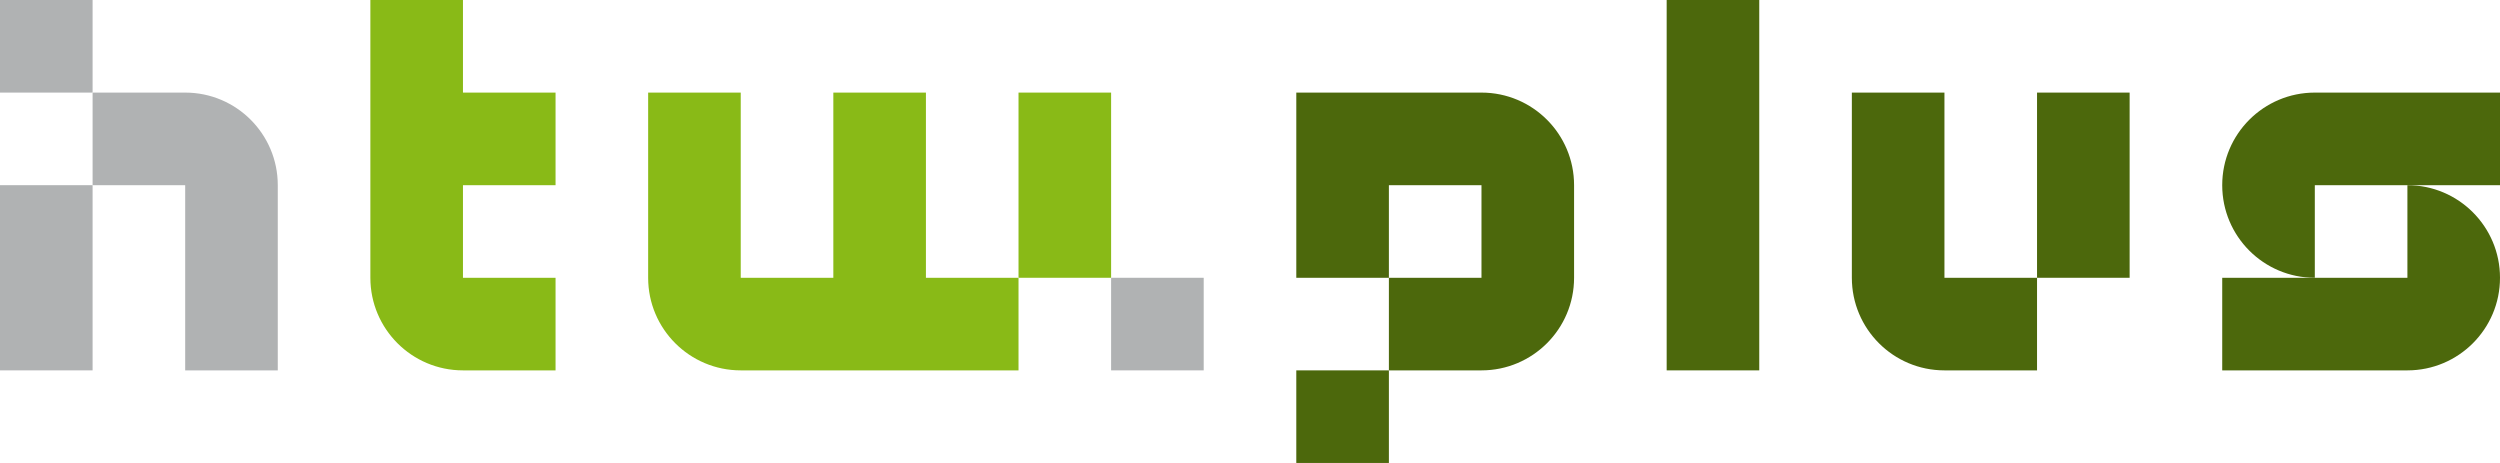
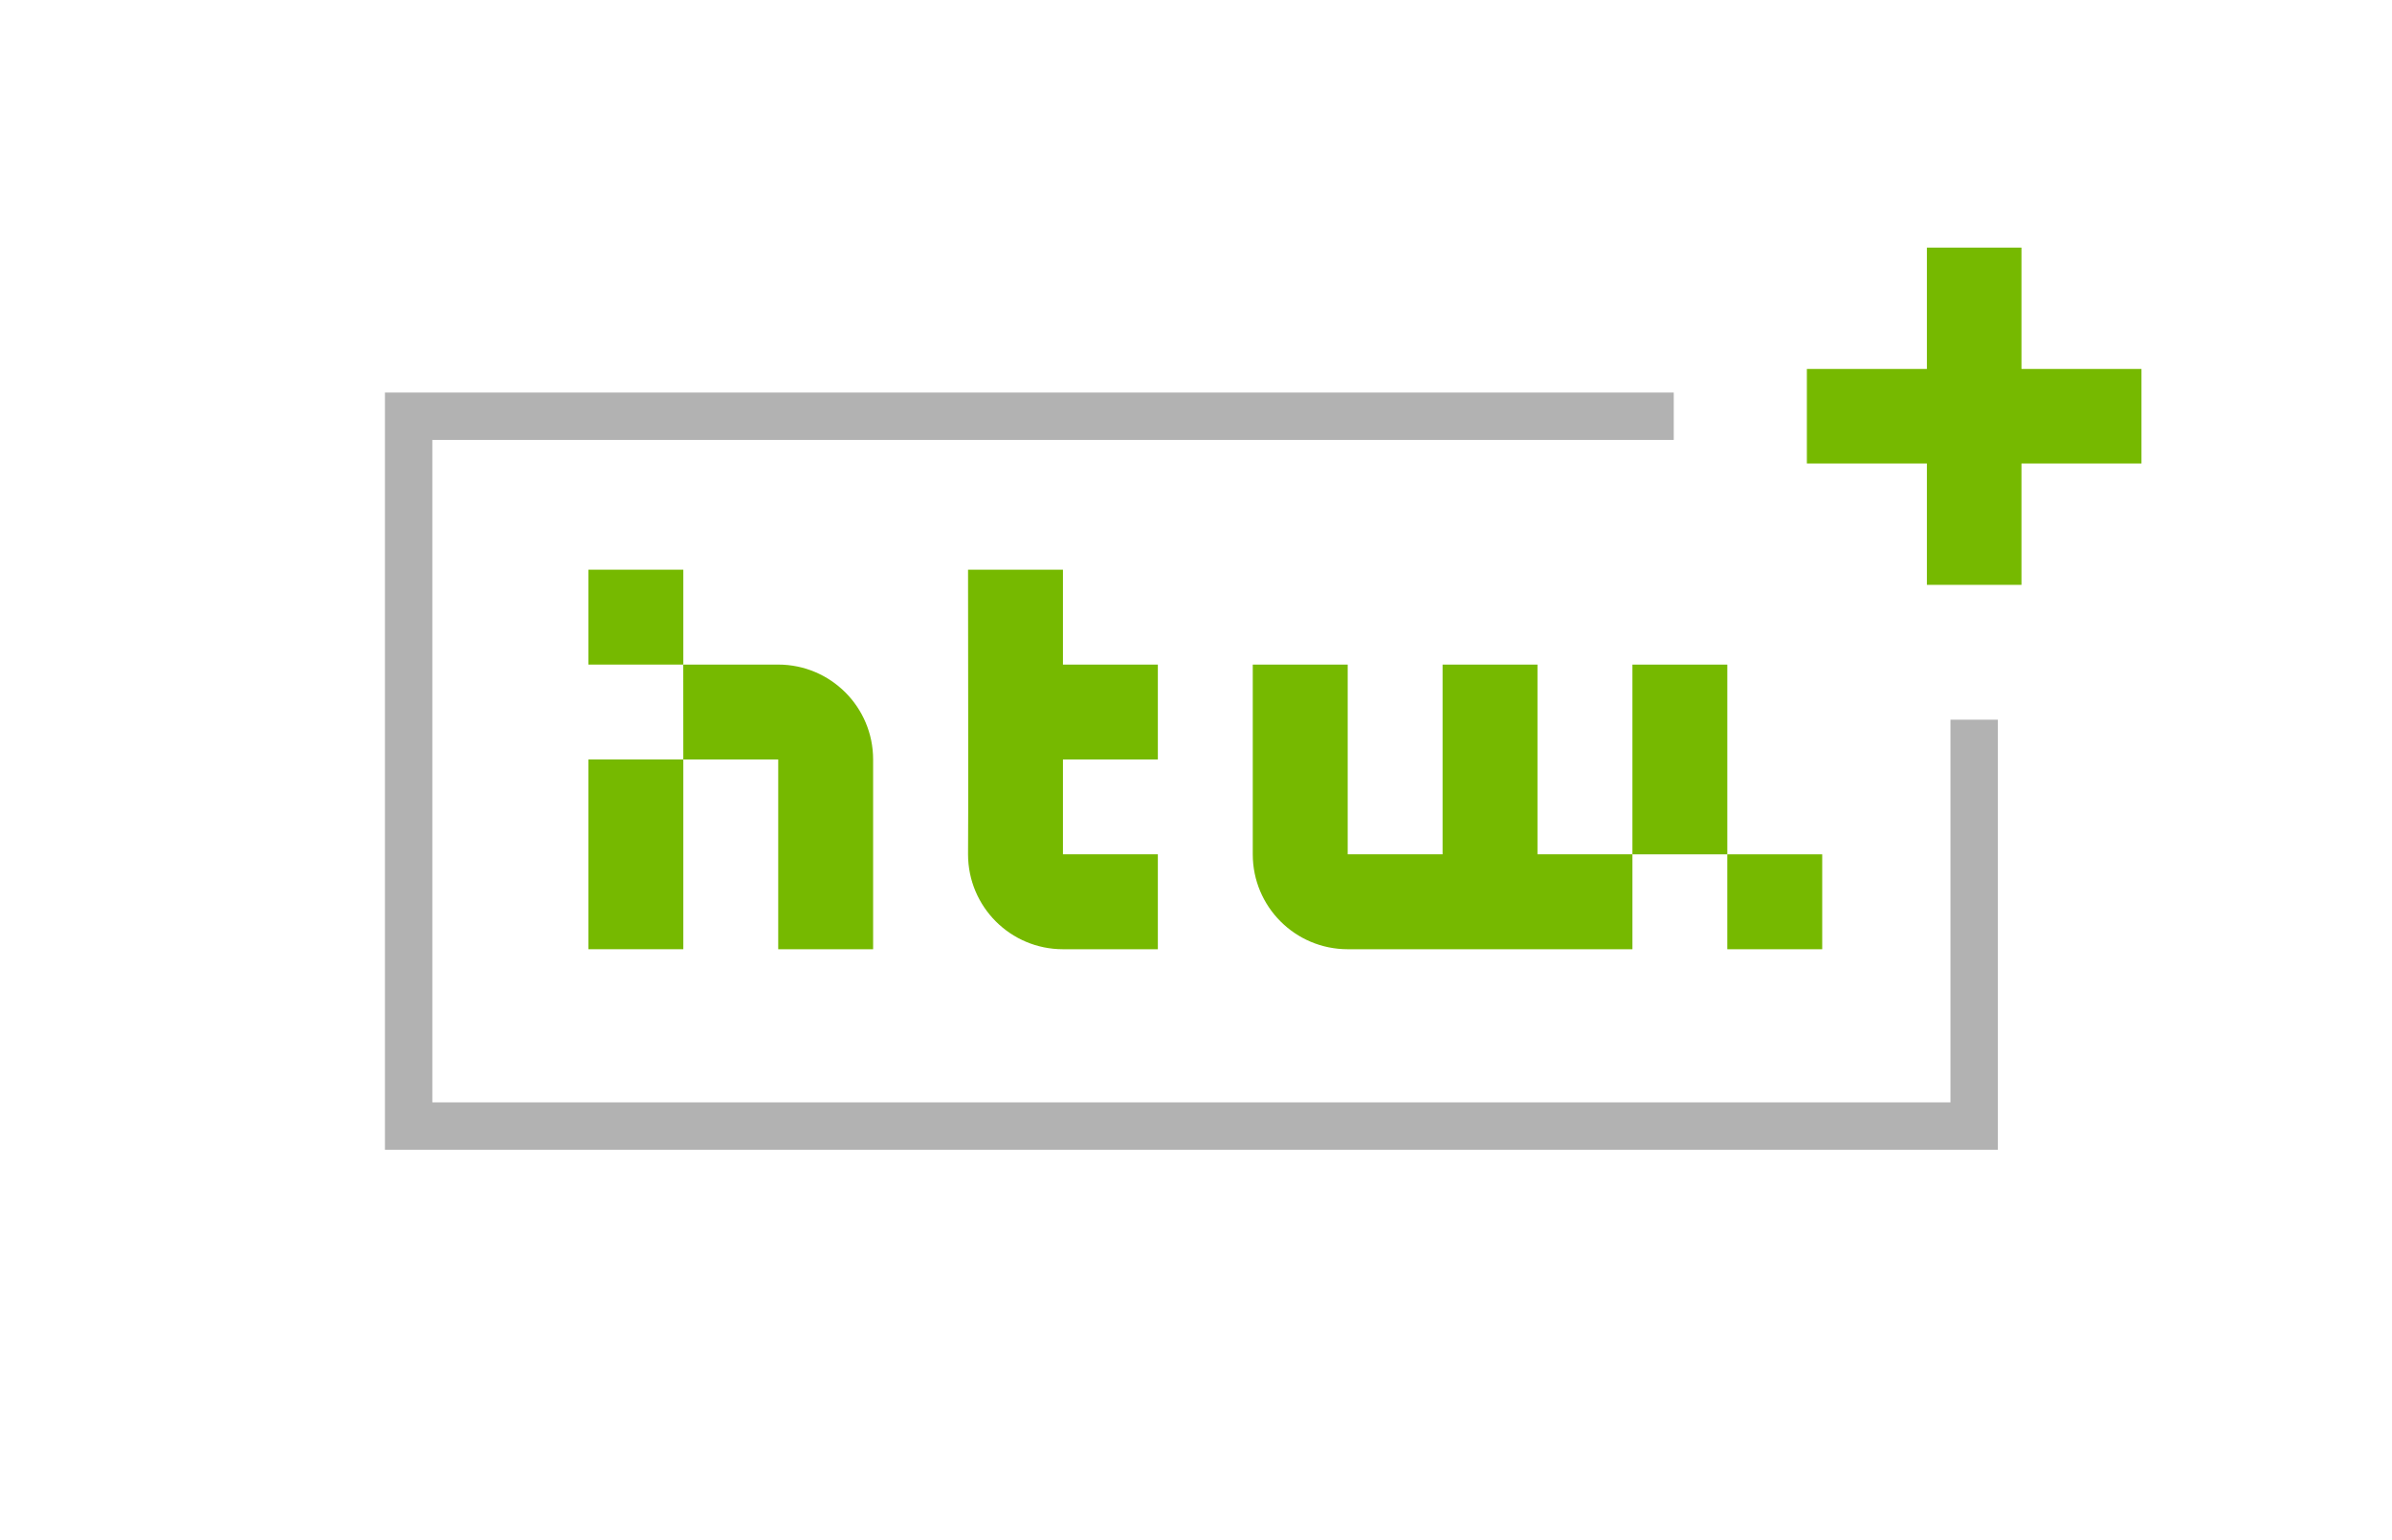
- <svg xmlns="http://www.w3.org/2000/svg" version="1.1" width="486" height="90" id="svg2985" viewBox="0 0 486 90">
-   <defs id="defs2989" />
-   <rect width="18" height="18" x="216" y="54" id="rect2997-48" style="fill:#b0b2b3;fill-opacity:1;stroke:#00a4df;stroke-width:0;stroke-miterlimit:4;stroke-opacity:0.941;stroke-dasharray:none" />
-   <path d="m 72,0 0,18 0,18 0,18 c 0,9.941 8.059,18 18,18 l 18,0 0,-18 -18,0 0,-18 18,0 0,-18 -18,0 0,-18 -18,0 z" id="rect2997-48-8" style="fill:#89ba17;fill-opacity:1;stroke:#00a4df;stroke-width:0;stroke-miterlimit:4;stroke-opacity:0.941;stroke-dasharray:none" />
-   <path d="m 126,18 0,18 0,18 c 0,9.941 8.059,18 18,18 l 18,0 18,0 18,0 0,-18 -18,0 0,-18 0,-18 -18,0 0,18 0,18 -18,0 0,-18 0,-18 -18,0 z" id="rect2997-48-8-7" style="fill:#89ba17;fill-opacity:1;stroke:#00a4df;stroke-width:0;stroke-miterlimit:4;stroke-opacity:0.941;stroke-dasharray:none" />
-   <path d="m 198,18 0,18 0,18 18,0 0,-18 0,-18 -18,0 z" id="rect2997-48-8-22" style="fill:#89ba17;fill-opacity:1;stroke:#00a4df;stroke-width:0;stroke-miterlimit:4;stroke-opacity:0.941;stroke-dasharray:none" />
-   <path d="m 252,18 0,18 0,18 18,0 0,-18 18,0 0,18 -18,0 0,18 18,0 c 9.941,0 18,-8.059 18,-18 l 0,-18 c 0,-9.941 -8.059,-18 -18,-18 l -18,0 -18,0 z" id="rect2997-48-8-22-6" style="fill:#4c680c;fill-opacity:1;stroke:#00a4df;stroke-width:0;stroke-miterlimit:4;stroke-opacity:0.941;stroke-dasharray:none" />
-   <rect width="18" height="18" x="252" y="72" id="rect2997-48-8-22-6-8" style="fill:#4c680c;fill-opacity:1;stroke:#00a4df;stroke-width:0;stroke-miterlimit:4;stroke-opacity:0.941;stroke-dasharray:none" />
-   <path d="m 324,0 0,18 0,18 0,18 0,18 18,0 0,-18 0,-18 0,-18 0,-18 -18,0 z" id="rect2997-48-8-22-6-95" style="fill:#4c680c;fill-opacity:1;stroke:#00a4df;stroke-width:0;stroke-miterlimit:4;stroke-opacity:0.941;stroke-dasharray:none" />
-   <path d="m 360,18 0,18 0,18 c 0,9.941 8.059,18 18,18 l 18,0 0,-18 -18,0 0,-18 0,-18 -18,0 z" id="rect2997-48-8-22-6-95-1" style="fill:#4c680c;fill-opacity:1;stroke:#00a4df;stroke-width:0;stroke-miterlimit:4;stroke-opacity:0.941;stroke-dasharray:none" />
-   <path d="m 396,18 0,18 0,18 18,0 0,-18 0,-18 -18,0 z" id="rect2997-48-8-22-6-95-8-7" style="fill:#4c680c;fill-opacity:1;stroke:#00a4df;stroke-width:0;stroke-miterlimit:4;stroke-opacity:0.941;stroke-dasharray:none" />
-   <path d="m 450,18 c -9.941,0 -18,8.059 -18,18 0,9.941 8.059,18 18,18 l 0,-18 18,0 18,0 0,-18 -18,0 -18,0 z" id="rect2997-48-8-22-6-95-8-2" style="fill:#4c680c;fill-opacity:1;stroke:#00a4df;stroke-width:0;stroke-miterlimit:4;stroke-opacity:0.941;stroke-dasharray:none" />
-   <path d="m 468,36 0,18 -18,0 -18,0 0,18 18,0 18,0 c 9.941,0 18,-8.059 18,-18 0,-9.941 -8.059,-18 -18,-18 z" id="rect2997-48-8-22-6-95-8-9" style="fill:#4c680c;fill-opacity:1;stroke:#00a4df;stroke-width:0;stroke-miterlimit:4;stroke-opacity:0.941;stroke-dasharray:none" />
-   <path d="M 0,36 0,54 0,72 18,72 18,54 18,36 0,36 z" id="rect2997-48-6" style="fill:#b0b2b3;fill-opacity:1;stroke:#00a4df;stroke-width:0;stroke-miterlimit:4;stroke-opacity:0.941;stroke-dasharray:none" />
-   <rect width="18" height="18" x="0" y="0" id="rect2997-48-0" style="fill:#b0b2b3;fill-opacity:1;stroke:#00a4df;stroke-width:0;stroke-miterlimit:4;stroke-opacity:0.941;stroke-dasharray:none" />
-   <path d="m 18,18 0,18 18,0 0,18 0,18 18,0 0,-18 0,-18 C 54,26.059 45.941,18 36,18 l -18,0 z" id="rect2997-48-2" style="fill:#b0b2b3;fill-opacity:1;stroke:#00a4df;stroke-width:0;stroke-miterlimit:4;stroke-opacity:0.941;stroke-dasharray:none" />
+ <svg xmlns="http://www.w3.org/2000/svg" xmlns:xlink="http://www.w3.org/1999/xlink" version="1.1" id="Ebene_1" x="0px" y="0px" width="226.771px" height="145.984px" viewBox="0 0 226.771 145.984" enable-background="new 0 0 226.771 145.984" xml:space="preserve">
+   <polygon fill="#76B900" points="203.02,34.989 191.642,34.989 191.642,23.48 182.678,23.48 182.678,34.989 171.299,34.989   171.299,43.954 182.678,43.954 182.678,55.462 191.642,55.462 191.642,43.954 203.02,43.954 " />
+   <rect x="154.761" y="63.025" fill="#76B900" width="8.996" height="17.994" />
+   <rect x="163.755" y="81.018" fill="#76B900" width="8.998" height="9" />
+   <g>
+     <defs>
+       <rect id="SVGID_1_" x="19.771" width="207" height="126" />
+     </defs>
+     <clipPath id="SVGID_2_">
+       <use xlink:href="#SVGID_1_" overflow="visible" />
+     </clipPath>
+     <path clip-path="url(#SVGID_2_)" fill="#76B900" d="M91.775,54.025h8.996v9h8.998v8.996h-8.998v8.996h8.998v9h-8.998   c-4.97,0-8.996-4.027-8.996-9C91.809,81.023,91.775,54.025,91.775,54.025" />
+     <path clip-path="url(#SVGID_2_)" fill="#76B900" d="M118.767,63.025h9v17.992h8.996V63.025h8.996v17.992h9.002v9h-26.994   c-4.971,0-9-4.027-9-9V63.025" />
+     <rect x="55.784" y="72.021" clip-path="url(#SVGID_2_)" fill="#76B900" width="8.997" height="17.995" />
+     <rect x="55.784" y="54.025" clip-path="url(#SVGID_2_)" fill="#76B900" width="8.997" height="8.998" />
+     <path clip-path="url(#SVGID_2_)" fill="#76B900" d="M64.776,63.025l8.996-0.002c4.972,0,9.003,4.029,9.003,8.998v17.996h-8.997   V72.021H64.78L64.776,63.025" />
+     <polygon clip-path="url(#SVGID_2_)" fill="#B2B2B2" points="184.912,68.25 184.912,104.541 40.987,104.541 40.987,41.719    158.678,41.719 158.678,37.225 36.493,37.225 36.493,109.035 189.406,109.035 189.406,68.25  " />
+   </g>
</svg>
